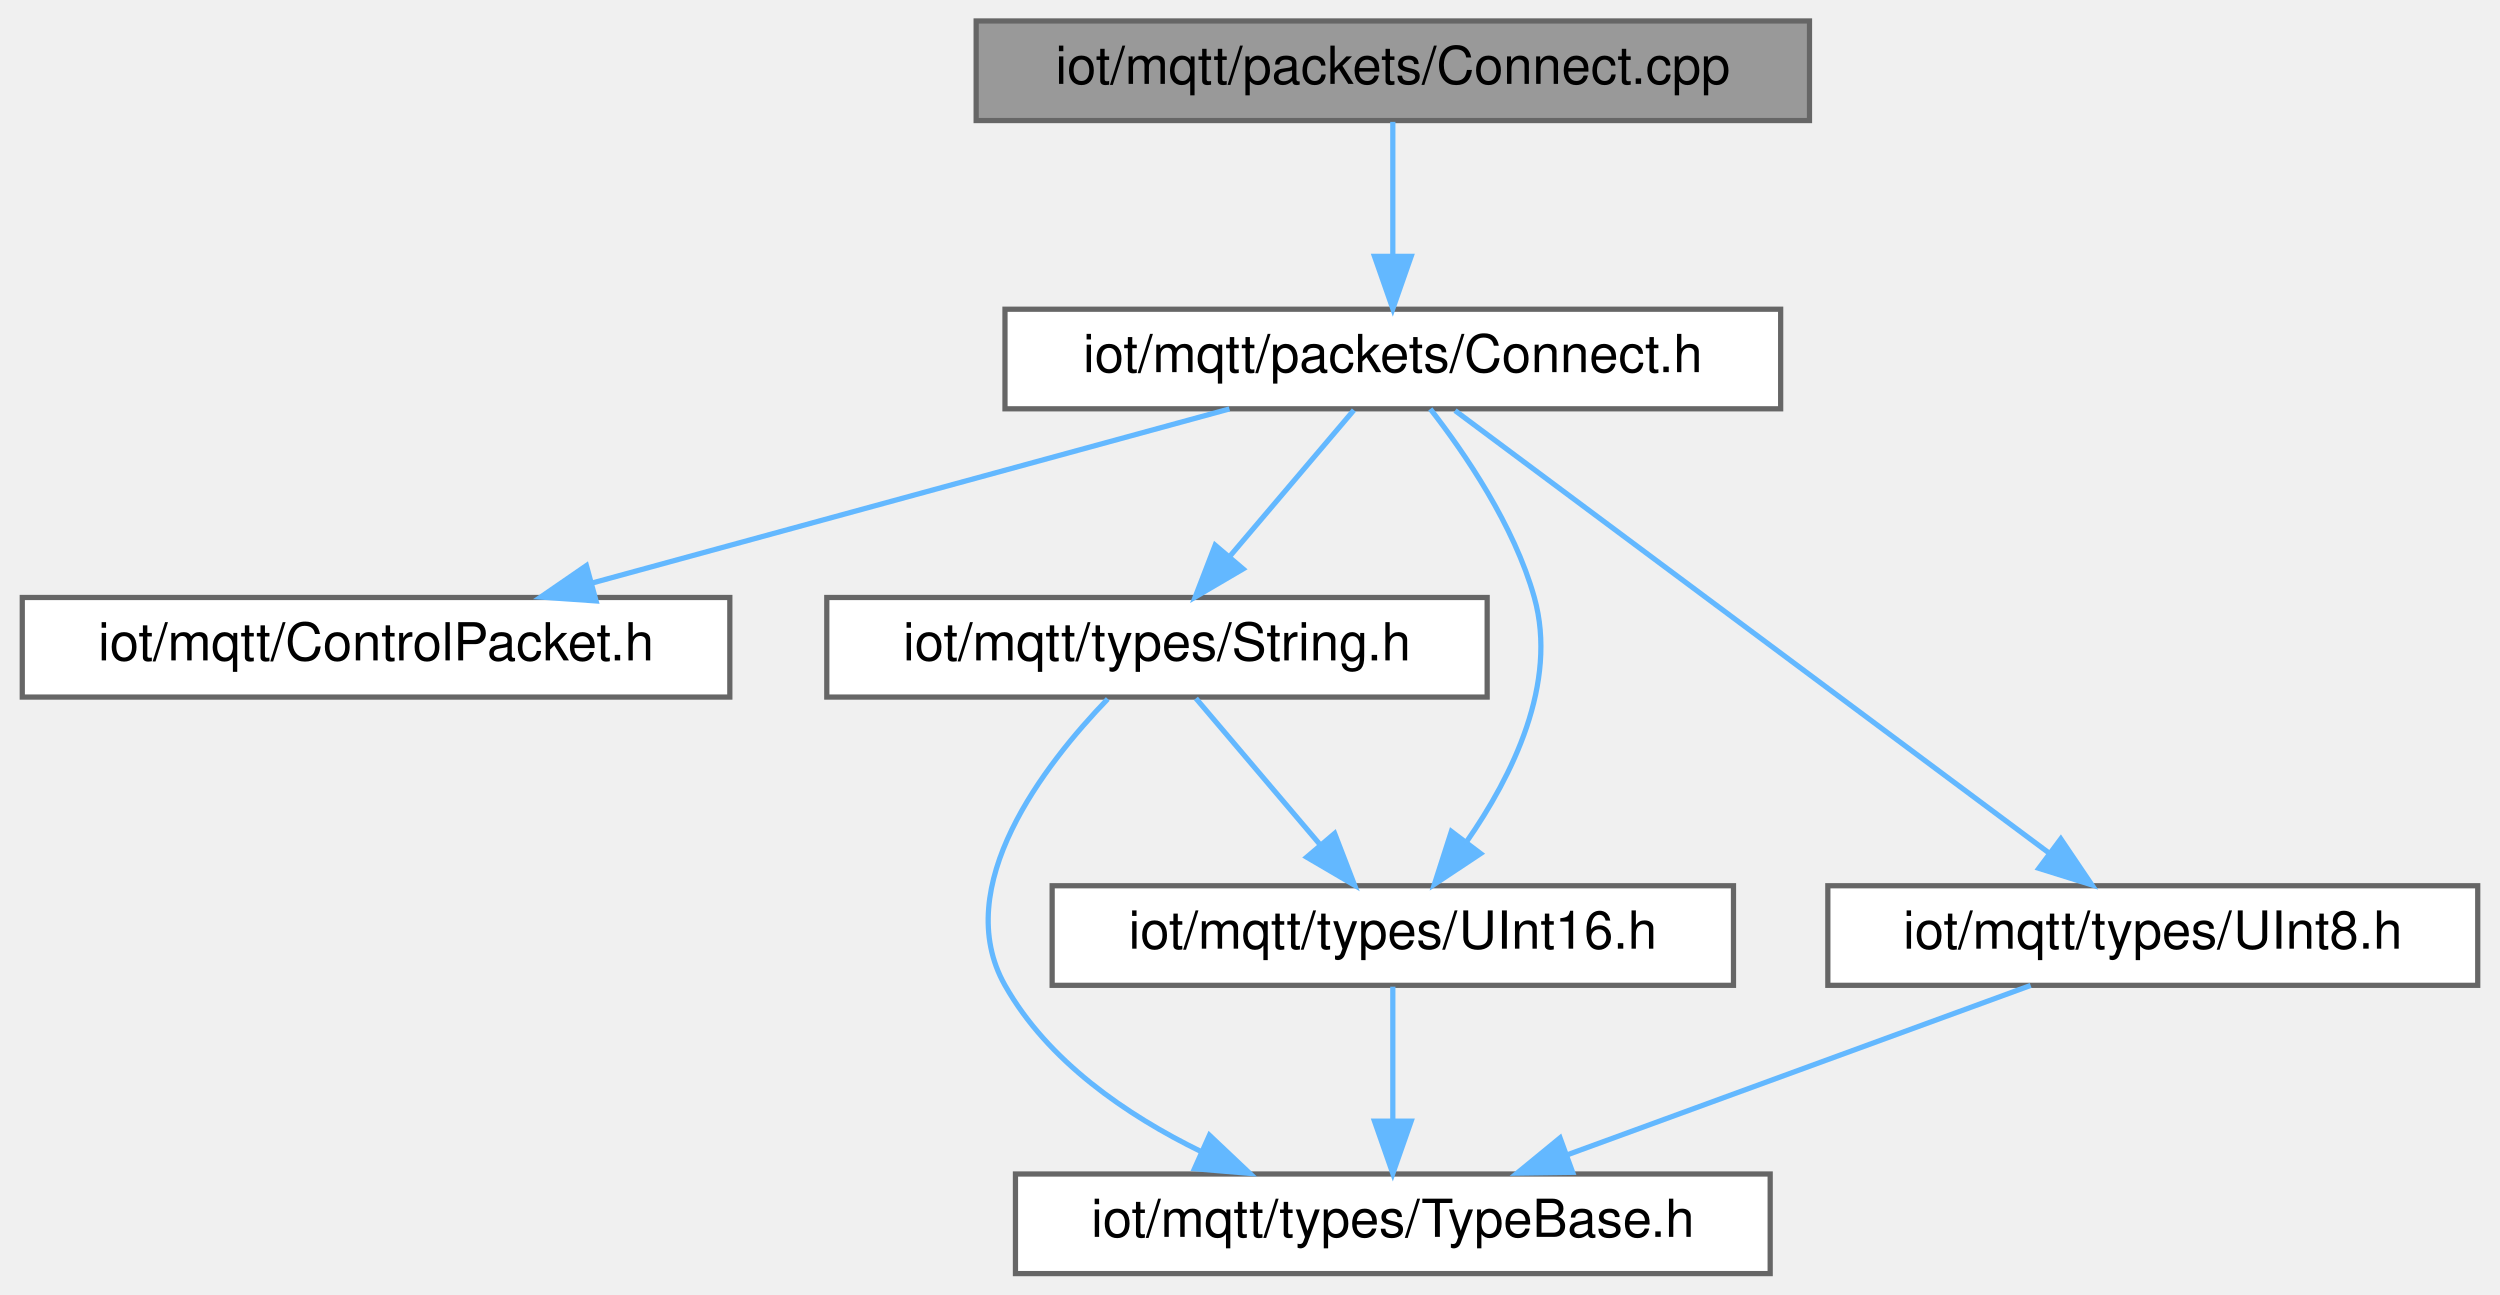
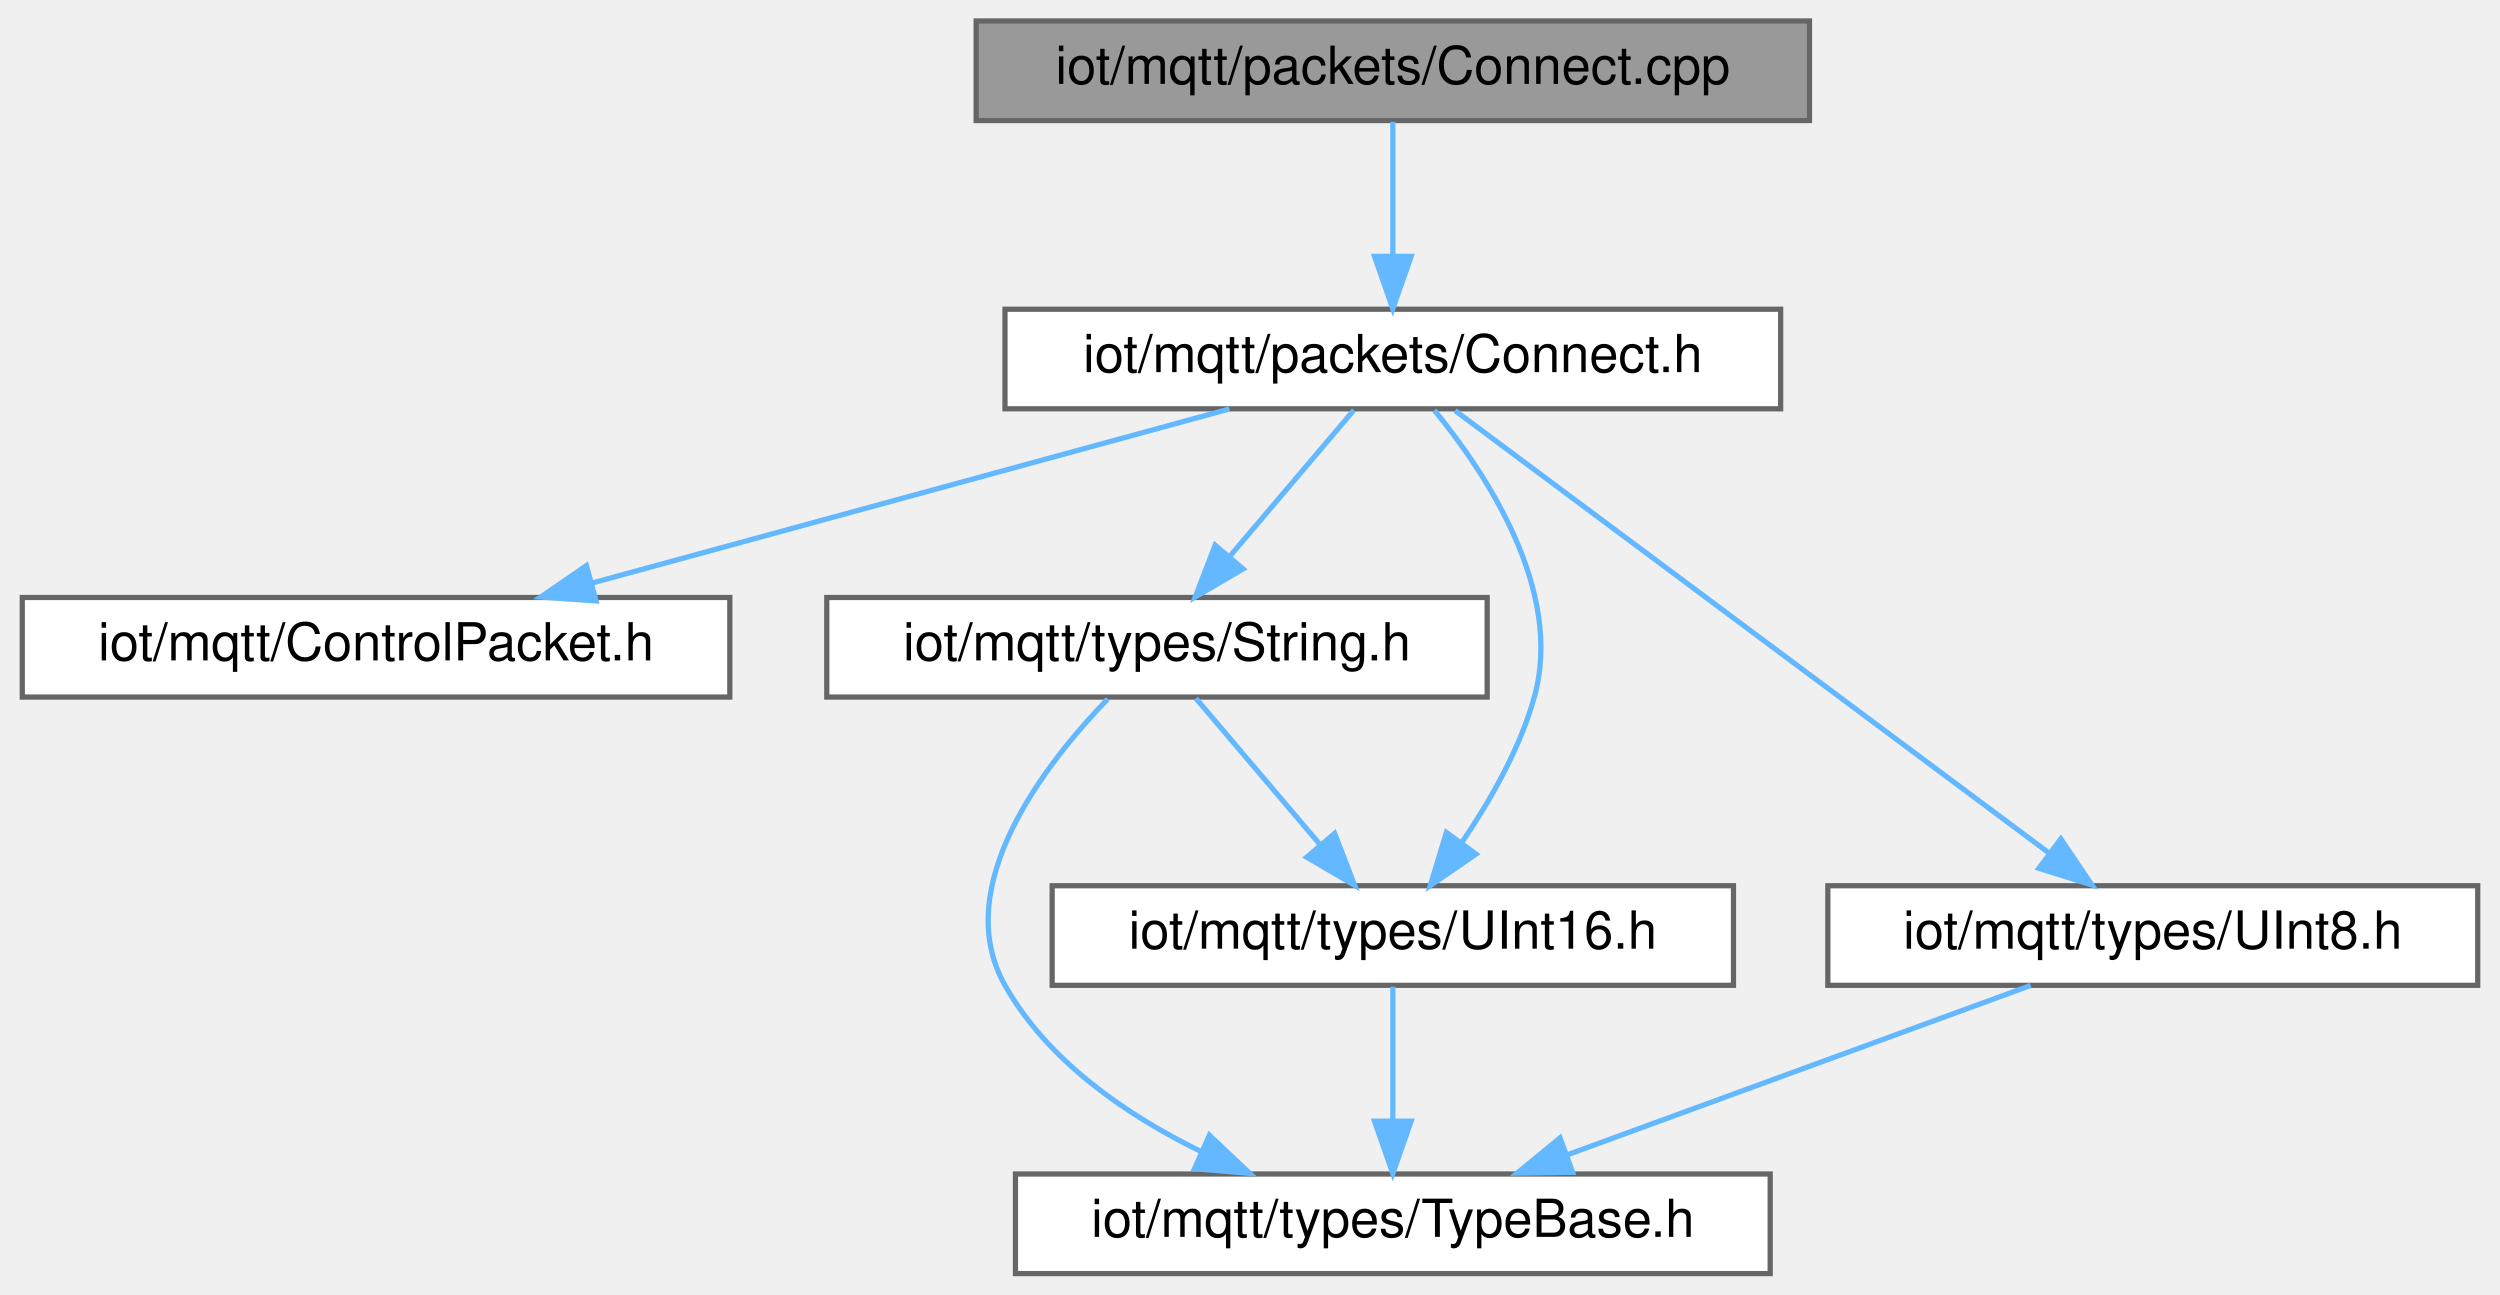
<svg xmlns="http://www.w3.org/2000/svg" xmlns:xlink="http://www.w3.org/1999/xlink" width="477pt" height="247pt" viewBox="0.00 0.00 476.50 247.00">
  <g id="graph0" class="graph" transform="scale(1 1) rotate(0) translate(4 243)">
    <g id="Node000001" class="node">
      <g id="a_Node000001">
        <a xlink:title=" ">
          <polygon fill="#999999" stroke="#666666" points="341,-239 182,-239 182,-220 341,-220 341,-239" />
          <text text-anchor="middle" x="261.5" y="-227" font-family="Helvetica,sans-Serif" font-size="10.00">iot/mqtt/packets/Connect.cpp</text>
        </a>
      </g>
    </g>
    <g id="Node000002" class="node">
      <g id="a_Node000002">
        <a xlink:href="mqtt_2packets_2Connect_8h.html" target="_top" xlink:title=" ">
          <polygon fill="white" stroke="#666666" points="335.5,-184 187.5,-184 187.5,-165 335.5,-165 335.5,-184" />
          <text text-anchor="middle" x="261.5" y="-172" font-family="Helvetica,sans-Serif" font-size="10.00">iot/mqtt/packets/Connect.h</text>
        </a>
      </g>
    </g>
    <g id="edge1_Node000001_Node000002" class="edge">
      <g id="a_edge1_Node000001_Node000002">
        <a xlink:title=" ">
          <path fill="none" stroke="#63b8ff" d="M261.5,-219.75C261.5,-212.8 261.5,-202.85 261.5,-194.13" />
          <polygon fill="#63b8ff" stroke="#63b8ff" points="265,-194.09 261.5,-184.09 258,-194.09 265,-194.09" />
        </a>
      </g>
    </g>
    <g id="Node000003" class="node">
      <g id="a_Node000003">
        <a xlink:href="mqtt_2ControlPacket_8h.html" target="_top" xlink:title=" ">
          <polygon fill="white" stroke="#666666" points="135,-129 0,-129 0,-110 135,-110 135,-129" />
          <text text-anchor="middle" x="67.5" y="-117" font-family="Helvetica,sans-Serif" font-size="10.00">iot/mqtt/ControlPacket.h</text>
        </a>
      </g>
    </g>
    <g id="edge2_Node000002_Node000003" class="edge">
      <g id="a_edge2_Node000002_Node000003">
        <a xlink:title=" ">
          <path fill="none" stroke="#63b8ff" d="M230.33,-164.98C197.34,-155.97 145.1,-141.7 108.73,-131.76" />
          <polygon fill="#63b8ff" stroke="#63b8ff" points="109.48,-128.34 98.91,-129.08 107.64,-135.09 109.48,-128.34" />
        </a>
      </g>
    </g>
    <g id="Node000004" class="node">
      <g id="a_Node000004">
        <a xlink:href="String_8h.html" target="_top" xlink:title=" ">
          <polygon fill="white" stroke="#666666" points="279.5,-129 153.5,-129 153.5,-110 279.5,-110 279.5,-129" />
          <text text-anchor="middle" x="216.5" y="-117" font-family="Helvetica,sans-Serif" font-size="10.00">iot/mqtt/types/String.h</text>
        </a>
      </g>
    </g>
    <g id="edge3_Node000002_Node000004" class="edge">
      <g id="a_edge3_Node000002_Node000004">
        <a xlink:title=" ">
          <path fill="none" stroke="#63b8ff" d="M254.07,-164.75C247.65,-157.18 238.19,-146.05 230.38,-136.84" />
          <polygon fill="#63b8ff" stroke="#63b8ff" points="232.93,-134.45 223.79,-129.09 227.6,-138.98 232.93,-134.45" />
        </a>
      </g>
    </g>
    <g id="Node000006" class="node">
      <g id="a_Node000006">
        <a xlink:href="UInt16_8h.html" target="_top" xlink:title=" ">
          <polygon fill="white" stroke="#666666" points="326.5,-74 196.5,-74 196.5,-55 326.5,-55 326.5,-74" />
          <text text-anchor="middle" x="261.5" y="-62" font-family="Helvetica,sans-Serif" font-size="10.00">iot/mqtt/types/UInt16.h</text>
        </a>
      </g>
    </g>
    <g id="edge7_Node000002_Node000006" class="edge">
      <g id="a_edge7_Node000002_Node000006">
        <a xlink:title=" ">
-           <path fill="none" stroke="#63b8ff" d="M268.65,-164.97C275.27,-156.48 284.65,-142.75 288.5,-129 293.07,-112.66 284.32,-94.97 275.59,-82.42" />
-           <polygon fill="#63b8ff" stroke="#63b8ff" points="278.25,-80.14 269.43,-74.28 272.67,-84.36 278.25,-80.14" />
+           <path fill="none" stroke="#63b8ff" d="M269.43,-164.72C279.29,-152.7 294.18,-130.3 288.5,-110 285.74,-100.12 280.11,-90.25 274.71,-82.32" />
+           <polygon fill="#63b8ff" stroke="#63b8ff" points="277.37,-80.04 268.65,-74.03 271.72,-84.17 277.37,-80.04" />
        </a>
      </g>
    </g>
    <g id="Node000007" class="node">
      <g id="a_Node000007">
        <a xlink:href="UInt8_8h.html" target="_top" xlink:title=" ">
          <polygon fill="white" stroke="#666666" points="468.5,-74 344.5,-74 344.5,-55 468.5,-55 468.5,-74" />
          <text text-anchor="middle" x="406.5" y="-62" font-family="Helvetica,sans-Serif" font-size="10.00">iot/mqtt/types/UInt8.h</text>
        </a>
      </g>
    </g>
    <g id="edge8_Node000002_Node000007" class="edge">
      <g id="a_edge8_Node000002_Node000007">
        <a xlink:title=" ">
          <path fill="none" stroke="#63b8ff" d="M273.37,-164.66C298.24,-146.14 356.05,-103.08 386.66,-80.28" />
          <polygon fill="#63b8ff" stroke="#63b8ff" points="388.95,-82.94 394.88,-74.16 384.76,-77.32 388.95,-82.94" />
        </a>
      </g>
    </g>
    <g id="Node000005" class="node">
      <g id="a_Node000005">
        <a xlink:href="mqtt_2types_2TypeBase_8h.html" target="_top" xlink:title=" ">
          <polygon fill="white" stroke="#666666" points="333.5,-19 189.5,-19 189.5,0 333.5,0 333.5,-19" />
          <text text-anchor="middle" x="261.5" y="-7" font-family="Helvetica,sans-Serif" font-size="10.00">iot/mqtt/types/TypeBase.h</text>
        </a>
      </g>
    </g>
    <g id="edge4_Node000004_Node000005" class="edge">
      <g id="a_edge4_Node000004_Node000005">
        <a xlink:title=" ">
          <path fill="none" stroke="#63b8ff" d="M207.11,-109.64C195.05,-97.14 176.88,-73.78 187.5,-55 195.67,-40.55 210.62,-30.27 224.96,-23.26" />
          <polygon fill="#63b8ff" stroke="#63b8ff" points="226.51,-26.4 234.21,-19.12 223.65,-20.01 226.51,-26.4" />
        </a>
      </g>
    </g>
    <g id="edge5_Node000004_Node000006" class="edge">
      <g id="a_edge5_Node000004_Node000006">
        <a xlink:title=" ">
          <path fill="none" stroke="#63b8ff" d="M223.93,-109.75C230.35,-102.18 239.81,-91.05 247.62,-81.84" />
          <polygon fill="#63b8ff" stroke="#63b8ff" points="250.4,-83.98 254.21,-74.09 245.07,-79.45 250.4,-83.98" />
        </a>
      </g>
    </g>
    <g id="edge6_Node000006_Node000005" class="edge">
      <g id="a_edge6_Node000006_Node000005">
        <a xlink:title=" ">
          <path fill="none" stroke="#63b8ff" d="M261.5,-54.75C261.5,-47.8 261.5,-37.85 261.5,-29.13" />
          <polygon fill="#63b8ff" stroke="#63b8ff" points="265,-29.09 261.5,-19.09 258,-29.09 265,-29.09" />
        </a>
      </g>
    </g>
    <g id="edge9_Node000007_Node000005" class="edge">
      <g id="a_edge9_Node000007_Node000005">
        <a xlink:title=" ">
          <path fill="none" stroke="#63b8ff" d="M383.2,-54.98C359.25,-46.23 321.72,-32.51 294.67,-22.62" />
          <polygon fill="#63b8ff" stroke="#63b8ff" points="295.81,-19.32 285.22,-19.17 293.41,-25.89 295.81,-19.32" />
        </a>
      </g>
    </g>
  </g>
</svg>
